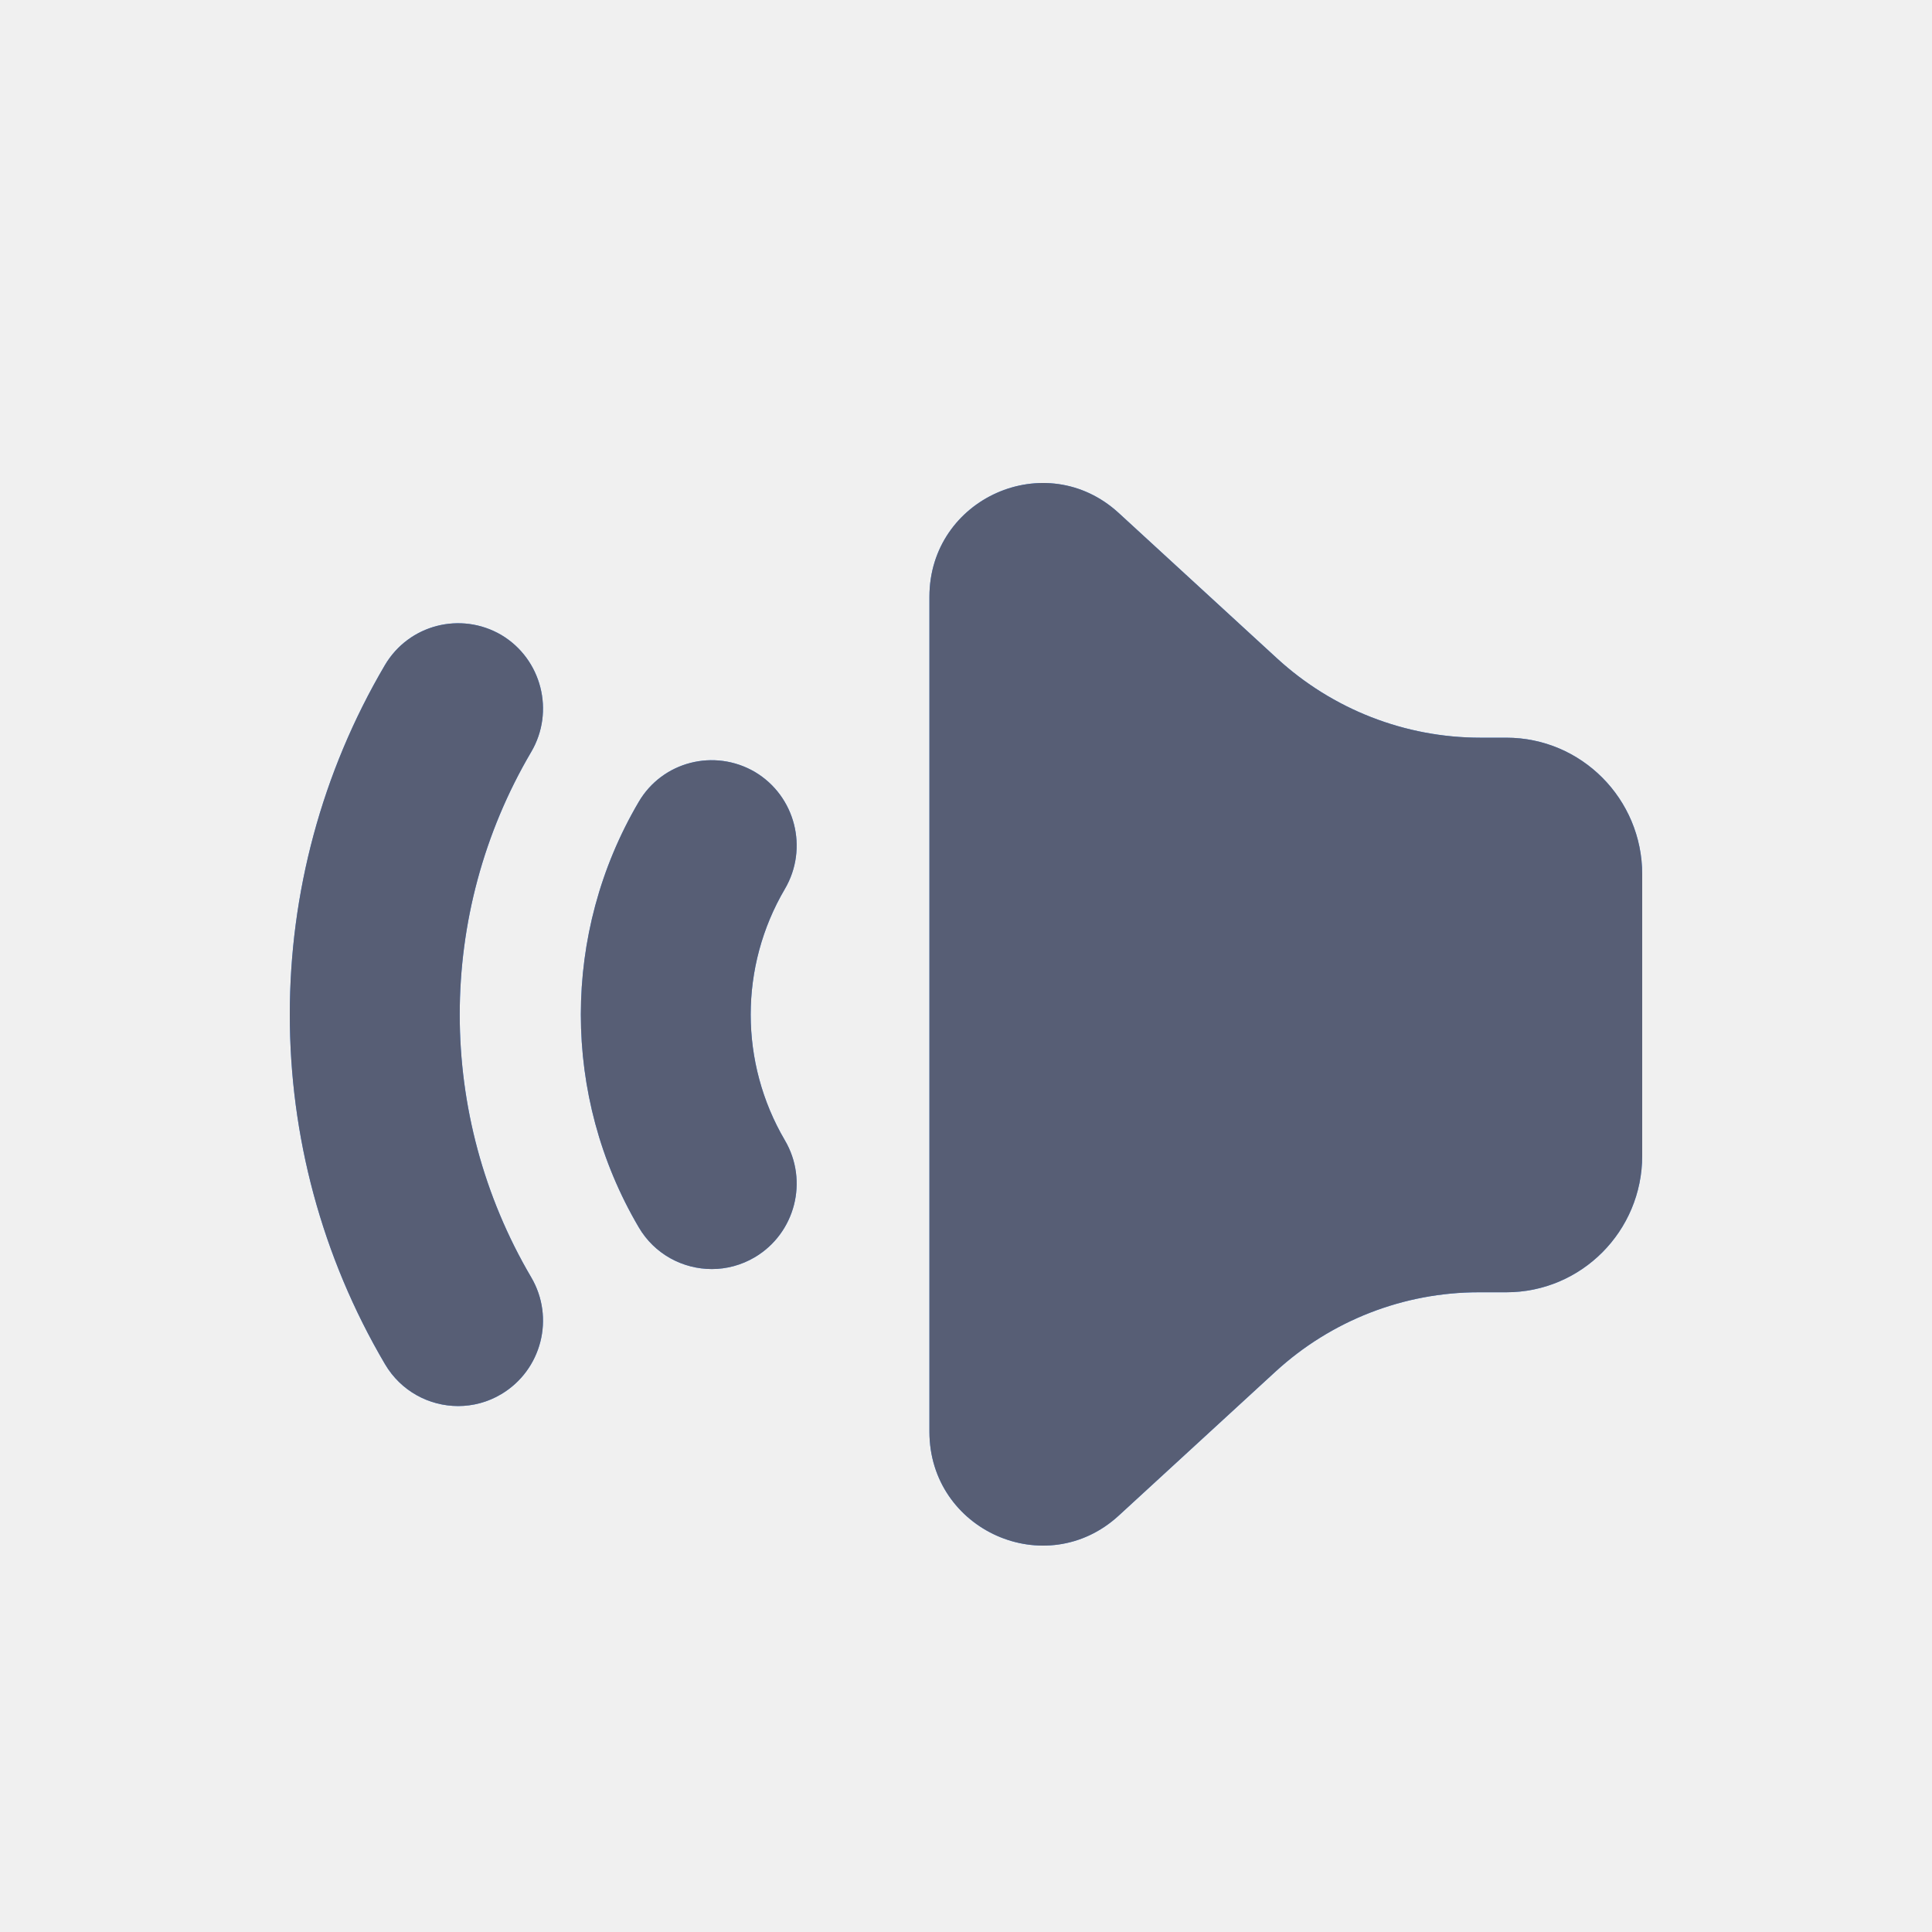
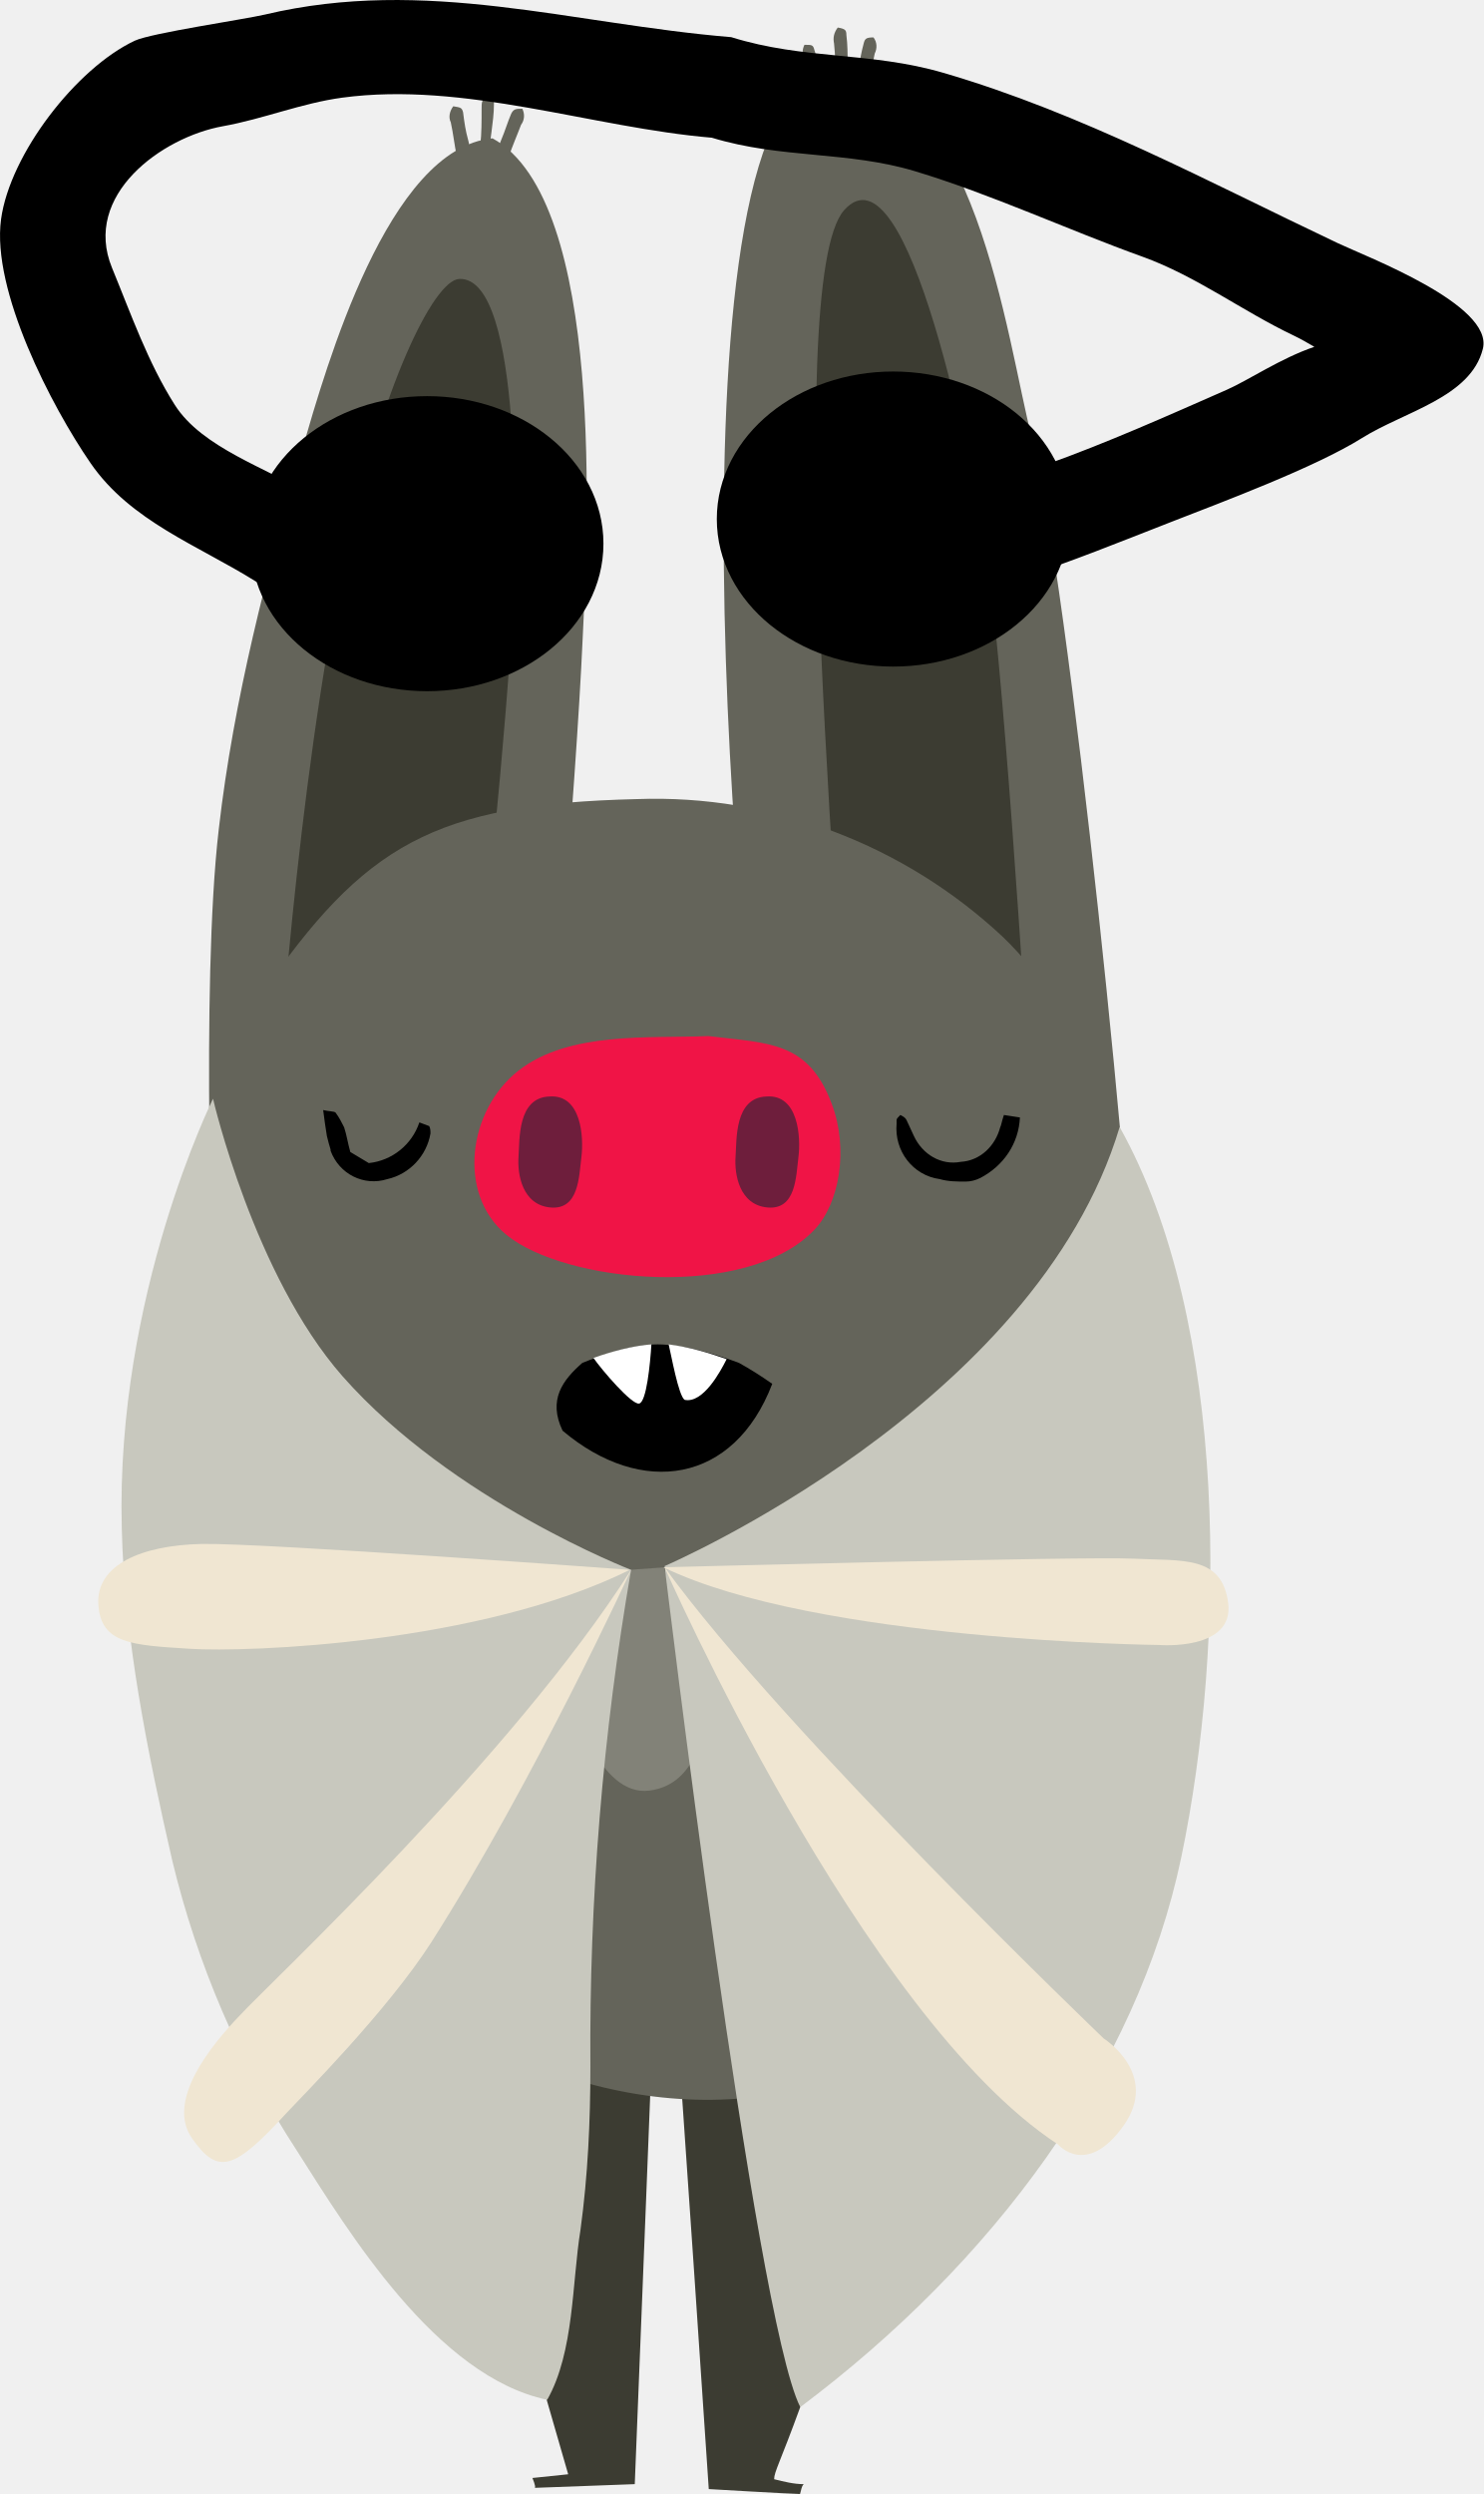
- <svg xmlns="http://www.w3.org/2000/svg" xmlns:xlink="http://www.w3.org/1999/xlink" width="100px" height="100px" viewBox="0 0 100 100" version="1.1">
-   <defs>
-     <path d="M63.154,65.686 C62.401,65.686 61.628,65.488 60.925,65.071 C58.836,63.826 58.14,61.118 59.377,59.018 C61.733,55.002 61.733,50.025 59.377,46.016 C58.14,43.909 58.836,41.201 60.925,39.956 C63.034,38.726 65.721,39.419 66.944,41.512 C70.932,48.3 70.932,56.728 66.944,63.515 C66.129,64.915 64.659,65.686 63.154,65.686 Z M76.283,72.777 C75.531,72.777 74.75,72.579 74.054,72.161 C71.965,70.917 71.269,68.209 72.507,66.109 C77.437,57.724 77.437,47.302 72.507,38.924 C71.269,36.824 71.965,34.109 74.054,32.864 C76.15,31.641 78.836,32.327 80.074,34.42 C86.642,45.577 86.642,59.449 80.074,70.606 C79.251,72.006 77.788,72.777 76.283,72.777 Z M51.893,30.893 L51.893,74.1 C51.893,79.219 45.859,81.899 42.096,78.449 L33.974,70.989 C31.097,68.352 27.349,66.888 23.453,66.888 L22.033,66.888 C18.151,66.888 15,63.728 15,59.818 L15,45.253 C15,41.35 18.151,38.183 22.033,38.183 L23.376,38.183 C27.272,38.183 31.02,36.719 33.896,34.082 L42.096,26.552 C45.859,23.101 51.893,25.781 51.893,30.893 Z" id="path-1" />
-   </defs>
-   <g id="Artboard" stroke="none" stroke-width="1" fill="none" fill-rule="evenodd">
-     <g id="Editor-Tabs/Sounds" transform="translate(50, 50) scale(-1, 1) translate(-50, -50) ">
-       <mask id="mask-2" fill="white">
-         <use xlink:href="#path-1" />
-       </mask>
-       <use id="sound" fill="#4C97FF" fill-rule="evenodd" xlink:href="#path-1" />
-       <g id="Color/Gray" mask="url(#mask-2)" fill="#575E75" fill-rule="evenodd">
-         <rect id="Color" x="0" y="0" width="100" height="100" />
+ <svg xmlns="http://www.w3.org/2000/svg" version="1.1" width="72.436" height="121.743" viewBox="0,0,72.436,121.743">
+   <g transform="translate(-206.2402,-117.0251)">
+     <g data-paper-data="{&quot;isPaintingLayer&quot;:true}" fill-rule="nonzero" stroke-linecap="butt" stroke-linejoin="miter" stroke-miterlimit="10" stroke-dasharray="" stroke-dashoffset="0" style="mix-blend-mode: normal">
+       <path d="M237.235,238.287l-4.877,0.18c0.06,-0.06 -0.12,-0.481 -0.12,-0.481l1.746,-0.181c0,0 -8.189,-28.354 -8.25,-28.594l12.585,1.505c0,0.541 -1.084,27.511 -1.084,27.571z" fill="#3c3c32" stroke="none" stroke-width="1" />
+       <path d="M240.848,238.528c0,0 -1.445,-21.612 -1.565,-22.635c0,-0.06 0.421,0.542 0.421,0.542c0.121,-0.602 -0.481,-8.488 -0.481,-9.09l16.077,0.481c-0.361,1.204 -6.985,18.421 -9.996,26.728c-0.963,2.649 -1.264,3.131 -1.264,3.492c0.482,0.12 0.963,0.241 1.445,0.241c-0.12,0.12 -0.12,0.301 -0.181,0.481c-0.361,0 -4.456,-0.24 -4.456,-0.24z" fill="#3c3c32" stroke="none" stroke-width="1" />
+       <g stroke="none" stroke-width="1">
+         <g fill="#64645a">
+           <path d="M229.997,124.922l-0.361,-0.241c0,-0.24 0.06,-0.421 0.06,-0.602c0.06,-0.541 0.06,-1.143 0.06,-1.685c0,-0.422 0,-0.422 0.241,-0.723c0.301,0.121 0.362,0.181 0.362,0.422c0,0.481 -0.061,0.903 -0.121,1.384c-0.06,0.362 -0.06,0.723 -0.12,1.084c0,0.06 -0.06,0.181 -0.121,0.361z" />
+           <path d="M229.034,125.464l-0.422,-0.181c0,-0.24 -0.06,-0.421 -0.06,-0.602c-0.12,-0.541 -0.18,-1.143 -0.301,-1.685c-0.12,-0.241 -0.06,-0.542 0.121,-0.783c0.361,0.06 0.421,0.06 0.481,0.301c0.06,0.482 0.121,0.903 0.241,1.325c0.121,0.421 0.06,0.722 0.121,1.083c-0.121,0.241 -0.121,0.361 -0.181,0.542z" />
+           <path d="M230.359,124.922c0.12,-0.361 0.18,-0.662 0.361,-1.083c0.181,-0.422 0.301,-0.843 0.482,-1.265c0.12,-0.24 0.24,-0.24 0.542,-0.24c0.12,0.24 0.12,0.541 -0.061,0.782c-0.18,0.482 -0.421,1.024 -0.602,1.565c-0.06,0.181 -0.12,0.422 -0.18,0.602l-0.482,0.061c-0.06,-0.181 -0.06,-0.301 -0.06,-0.422z" />
+         </g>
+         <path d="M216.683,180.967c0,0 -0.663,-15.772 0.241,-23.477c0.722,-6.321 2.348,-12.522 4.094,-18.602c1.144,-3.913 4.155,-14.628 9.273,-15.11c5.54,3.071 4.637,19.384 4.396,24.501c-0.301,6.682 -1.626,23.659 -2.77,30.22c-3.251,1.024 -15.234,2.468 -15.234,2.468z" fill="#64645a" />
+         <path d="M219.754,170.854c0,0 0.903,-15.17 3.372,-26.849c1.746,-8.066 4.275,-13.304 5.54,-13.364c3.131,-0.12 2.769,13.003 2.589,16.374c-0.181,4.335 -1.506,18.18 -2.228,22.454c-2.047,0.663 -9.273,1.385 -9.273,1.385z" fill="#3c3c32" />
      </g>
+       <g stroke="none" stroke-width="1">
+         <g fill="#64645a">
+           <path d="M247.508,121.681l-0.422,-0.24c0,-0.241 0,-0.422 0,-0.602c-0.06,-0.542 -0.06,-1.144 -0.12,-1.686c-0.061,-0.301 0,-0.542 0.18,-0.783c0.362,0.061 0.422,0.121 0.422,0.362c0.06,0.481 0.06,0.903 0.06,1.384c0,0.361 0.06,0.723 0,1.084c0,0.18 -0.06,0.361 -0.12,0.481z" />
+           <path d="M246.665,122.344l-0.482,-0.121c-0.06,-0.18 -0.06,-0.421 -0.121,-0.602c-0.18,-0.542 -0.361,-1.083 -0.542,-1.625c-0.12,-0.241 -0.12,-0.542 0,-0.783c0.362,0 0.422,0 0.482,0.241c0.121,0.421 0.301,0.843 0.422,1.324c0.12,0.482 0.18,0.723 0.241,1.084c0.06,0.181 0.06,0.361 0,0.482z" />
+           <path d="M247.929,121.561c0.06,-0.361 0.06,-0.662 0.181,-1.084c0.12,-0.421 0.18,-0.903 0.301,-1.324c0.06,-0.241 0.12,-0.301 0.481,-0.301c0.181,0.241 0.181,0.542 0.061,0.783c-0.121,0.602 -0.241,1.143 -0.362,1.685c-0.06,0.181 -0.06,0.361 -0.12,0.602l-0.482,0.121c0,-0.121 -0.06,-0.301 -0.06,-0.482z" />
+         </g>
+         <path d="M261.854,185.793c-2.891,-3.672 -17.041,-12.04 -17.944,-12.943c-1.686,-6.14 -5.48,-51.71 2.89,-52.132c7.045,-0.361 8.611,13.003 9.815,17.638c1.746,6.622 5.179,39.25 5.239,47.437z" fill="#64645a" />
+         <path d="M248.004,176.101c-0.602,-11.317 -3.673,-45.33 -0.542,-48.821c3.132,-3.492 6.263,12.642 6.985,17.157c0.663,4.213 1.747,19.384 2.409,31.664z" fill="#3c3c32" />
+       </g>
+       <g stroke="none" stroke-width="1">
+         <path d="M252.814,214.966c-6.744,6.382 -17.462,5.599 -24.809,0.542c-7.045,-4.816 -11.2,-15.892 -11.681,-24.14c-0.482,-7.705 -1.987,-19.022 2.649,-25.765c5.058,-7.344 8.43,-9.331 18.366,-9.571c6.623,-0.241 13.066,2.227 17.884,6.742c3.853,3.732 6.202,9.632 6.683,14.929c1.084,11.92 -3.01,31.484 -9.092,37.263z" fill="#64645a" />
+         <path d="M236.977,193.656l1.686,-0.12l1.927,7.585c0,0 -0.18,3.01 -2.649,3.311c-2.469,0.301 -3.673,-4.214 -3.673,-4.214z" fill="#828278" />
+       </g>
+       <g stroke="none" stroke-width="1">
+         <path d="M260.911,172.041c5.359,9.571 5.179,25.283 3.011,35.638c-2.168,10.354 -9.213,19.805 -18.606,26.848c-2.228,-4.394 -6.624,-41.055 -6.624,-41.055c0,0 18.125,-7.766 22.219,-21.431z" fill="#c8c8be" />
+         <path d="M238.632,193.532c0,0 20.533,-0.542 22.942,-0.422c2.408,0.121 4.335,-0.18 4.636,2.168c0.301,2.347 -3.372,2.046 -3.372,2.046c0,0 -16.74,-0.18 -24.206,-3.792z" fill="#f0e6d2" />
+         <path d="M261.092,220.802c-1.807,2.528 -3.191,0.903 -3.191,0.903c-9.575,-6.261 -19.209,-28.173 -19.209,-28.173c5.841,8.067 21.436,22.996 21.436,22.996c0,0 2.77,1.746 0.964,4.274z" fill="#f0e6d2" />
+       </g>
+       <g stroke="none" stroke-width="1">
+         <path d="M232.96,234.17c-5.419,-1.144 -9.694,-8.187 -12.223,-12.16c-2.831,-4.334 -4.878,-9.15 -6.082,-14.147c-1.204,-5.237 -2.349,-10.896 -2.469,-16.254c-0.301,-11.377 4.456,-20.949 4.456,-20.949c0,0 1.987,8.609 6.323,13.545c5.359,6.08 14.09,9.451 14.09,9.451c-1.385,8.007 -2.047,16.134 -1.987,24.26c0,2.649 -0.121,5.298 -0.482,7.947c-0.421,2.588 -0.301,5.959 -1.626,8.307z" fill="#c8c8be" />
+         <path d="M215.498,197.509c-2.83,-0.181 -4.336,-0.241 -4.456,-2.167c-0.12,-1.927 2.107,-2.89 5.058,-2.95c2.951,-0.06 20.895,1.264 20.895,1.264c-7.286,3.612 -18.667,4.034 -21.497,3.853z" fill="#f0e6d2" />
+         <path d="M217.967,215.388c1.505,-1.625 13.307,-12.642 19.088,-21.732c0,0 -4.697,10.234 -9.755,18.18c-2.168,3.371 -6.262,7.465 -7.045,8.308c-2.589,2.829 -3.372,3.07 -4.637,1.264c-1.264,-1.806 0.843,-4.455 2.349,-6.02z" fill="#f0e6d2" />
+       </g>
+       <g stroke="none" stroke-width="1">
+         <g>
+           <path d="M246.01,177.051c-3.312,3.492 -12.223,2.589 -15.054,0.241c-2.408,-1.987 -1.866,-6.08 0.603,-8.006c2.468,-1.927 6.382,-1.566 9.273,-1.686c2.95,0.361 4.877,0.241 6.021,3.311c0.843,2.227 0.362,4.876 -0.843,6.14z" fill="#f01446" />
+           <path d="M243.662,170.55c1.565,-0.121 1.686,1.986 1.565,2.95c-0.12,0.963 -0.12,2.588 -1.505,2.468c-1.385,-0.121 -1.626,-1.626 -1.566,-2.468c0.061,-0.843 -0.06,-2.89 1.506,-2.95z" fill="#6e1e3c" />
+           <path d="M233.064,170.55c1.566,-0.121 1.686,1.986 1.566,2.95c-0.121,0.963 -0.121,2.588 -1.506,2.468c-1.385,-0.121 -1.626,-1.626 -1.565,-2.468c0.06,-0.843 -0.061,-2.89 1.505,-2.95z" fill="#6e1e3c" />
+         </g>
+         <path d="M255.259,171.453l0.783,0.12c-0.06,1.264 -0.783,2.348 -1.927,2.95c-0.241,0.12 -0.482,0.18 -0.723,0.18c-0.421,0 -0.843,0 -1.264,-0.12c-1.325,-0.181 -2.228,-1.384 -2.108,-2.709c0,-0.06 0,-0.12 0,-0.18c0,-0.061 0.061,-0.121 0.181,-0.241c0.121,0.06 0.241,0.12 0.301,0.241c0.121,0.24 0.241,0.541 0.361,0.782c0.422,0.903 1.325,1.445 2.289,1.264c0.963,-0.06 1.686,-0.782 1.926,-1.685c0.061,-0.121 0.061,-0.241 0.181,-0.602z" fill="#000000" />
+         <path d="M226.717,171.814l0.482,0.181c0.06,0.12 0.06,0.24 0.06,0.361c-0.181,1.083 -1.024,1.986 -2.107,2.227c-1.144,0.361 -2.349,-0.241 -2.77,-1.384v-0.061c-0.06,-0.18 -0.121,-0.421 -0.181,-0.662c-0.06,-0.361 -0.12,-0.782 -0.181,-1.264c0.241,0.06 0.542,0.06 0.603,0.12c0.18,0.241 0.301,0.482 0.421,0.723c0.121,0.361 0.181,0.782 0.301,1.204l0.903,0.541c1.144,-0.12 2.108,-0.902 2.469,-1.986z" fill="#000000" />
+         <g>
+           <path d="M243.948,184.576c-1.867,4.876 -6.383,5.539 -10.237,2.288c-0.722,-1.505 0,-2.468 0.964,-3.311c0.903,-0.361 2.408,-0.903 3.673,-0.903c1.325,0 3.011,0.542 3.974,0.903c0.542,0.301 1.024,0.602 1.626,1.023z" fill="#000000" />
+           <path d="M238.047,182.65c-0.06,0.963 -0.241,2.829 -0.602,2.89c-0.362,0.06 -1.807,-1.626 -2.228,-2.228c0.843,-0.301 1.927,-0.602 2.83,-0.662z" fill="#ffffff" />
+           <path d="M241.72,183.372c-0.301,0.602 -1.144,2.168 -2.047,1.987c-0.301,-0.181 -0.663,-2.227 -0.783,-2.709c0.963,0.12 1.987,0.421 2.83,0.722z" fill="#ffffff" />
+         </g>
+       </g>
+       <path d="M234.705,143.564c0,3.425 -3.408,6.202 -7.612,6.202c-4.204,0 -7.612,-2.777 -7.612,-6.202c0,-3.425 3.408,-6.202 7.612,-6.202c4.204,0 7.612,2.777 7.612,6.202z" fill="#000000" stroke="#000000" stroke-width="2" />
+       <path d="M257.465,142.362c0,3.425 -3.408,6.202 -7.612,6.202c-4.204,0 -7.612,-2.777 -7.612,-6.202c0,-3.425 3.408,-6.202 7.612,-6.202c4.204,0 7.612,2.777 7.612,6.202z" fill="#000000" stroke="#000000" stroke-width="2" />
+       <path d="M243.214,144.967c-0.276,-2.485 2.209,-2.761 2.209,-2.761l2.562,-0.285c6.275,-0.55 12.43,-3.353 18.156,-5.869c1.052,-0.462 2.641,-1.543 4.277,-2.097c-0.327,-0.19 -0.653,-0.381 -0.987,-0.54c-2.525,-1.198 -4.774,-2.913 -7.412,-3.862c-3.641,-1.31 -7.381,-3.046 -11.073,-4.162c-3.331,-1.007 -6.534,-0.606 -9.949,-1.644c-5.853,-0.493 -12.066,-2.76 -18.051,-1.954c-1.975,0.266 -3.853,1.041 -5.814,1.392c-2.99,0.534 -6.883,3.362 -5.423,6.914c0.932,2.267 1.75,4.615 3.062,6.685c1.341,2.117 4.551,3.099 6.6,4.378c0,0 2.12,1.325 0.795,3.445c-1.325,2.12 -3.445,0.795 -3.445,0.795c-2.808,-1.757 -6.1,-2.927 -8.059,-5.77c-1.905,-2.764 -4.843,-8.43 -4.37,-11.905c0.433,-3.176 3.676,-7.378 6.532,-8.716c0.798,-0.374 5.371,-1.043 6.357,-1.276c7.867,-1.863 14.962,0.461 22.765,1.104c3.58,1.116 6.782,0.7 10.348,1.739c6.774,1.973 12.978,5.341 19.291,8.327c1.398,0.661 7.591,3.002 7.061,5.145c-0.588,2.376 -3.834,3.061 -5.907,4.361c-2.28,1.43 -6.849,3.131 -9.331,4.1c-4.995,1.95 -9.557,3.884 -14.919,4.387l-2.512,0.279c0,0 -2.485,0.276 -2.761,-2.209z" fill="#000000" stroke="none" stroke-width="0.5" />
    </g>
  </g>
</svg>
